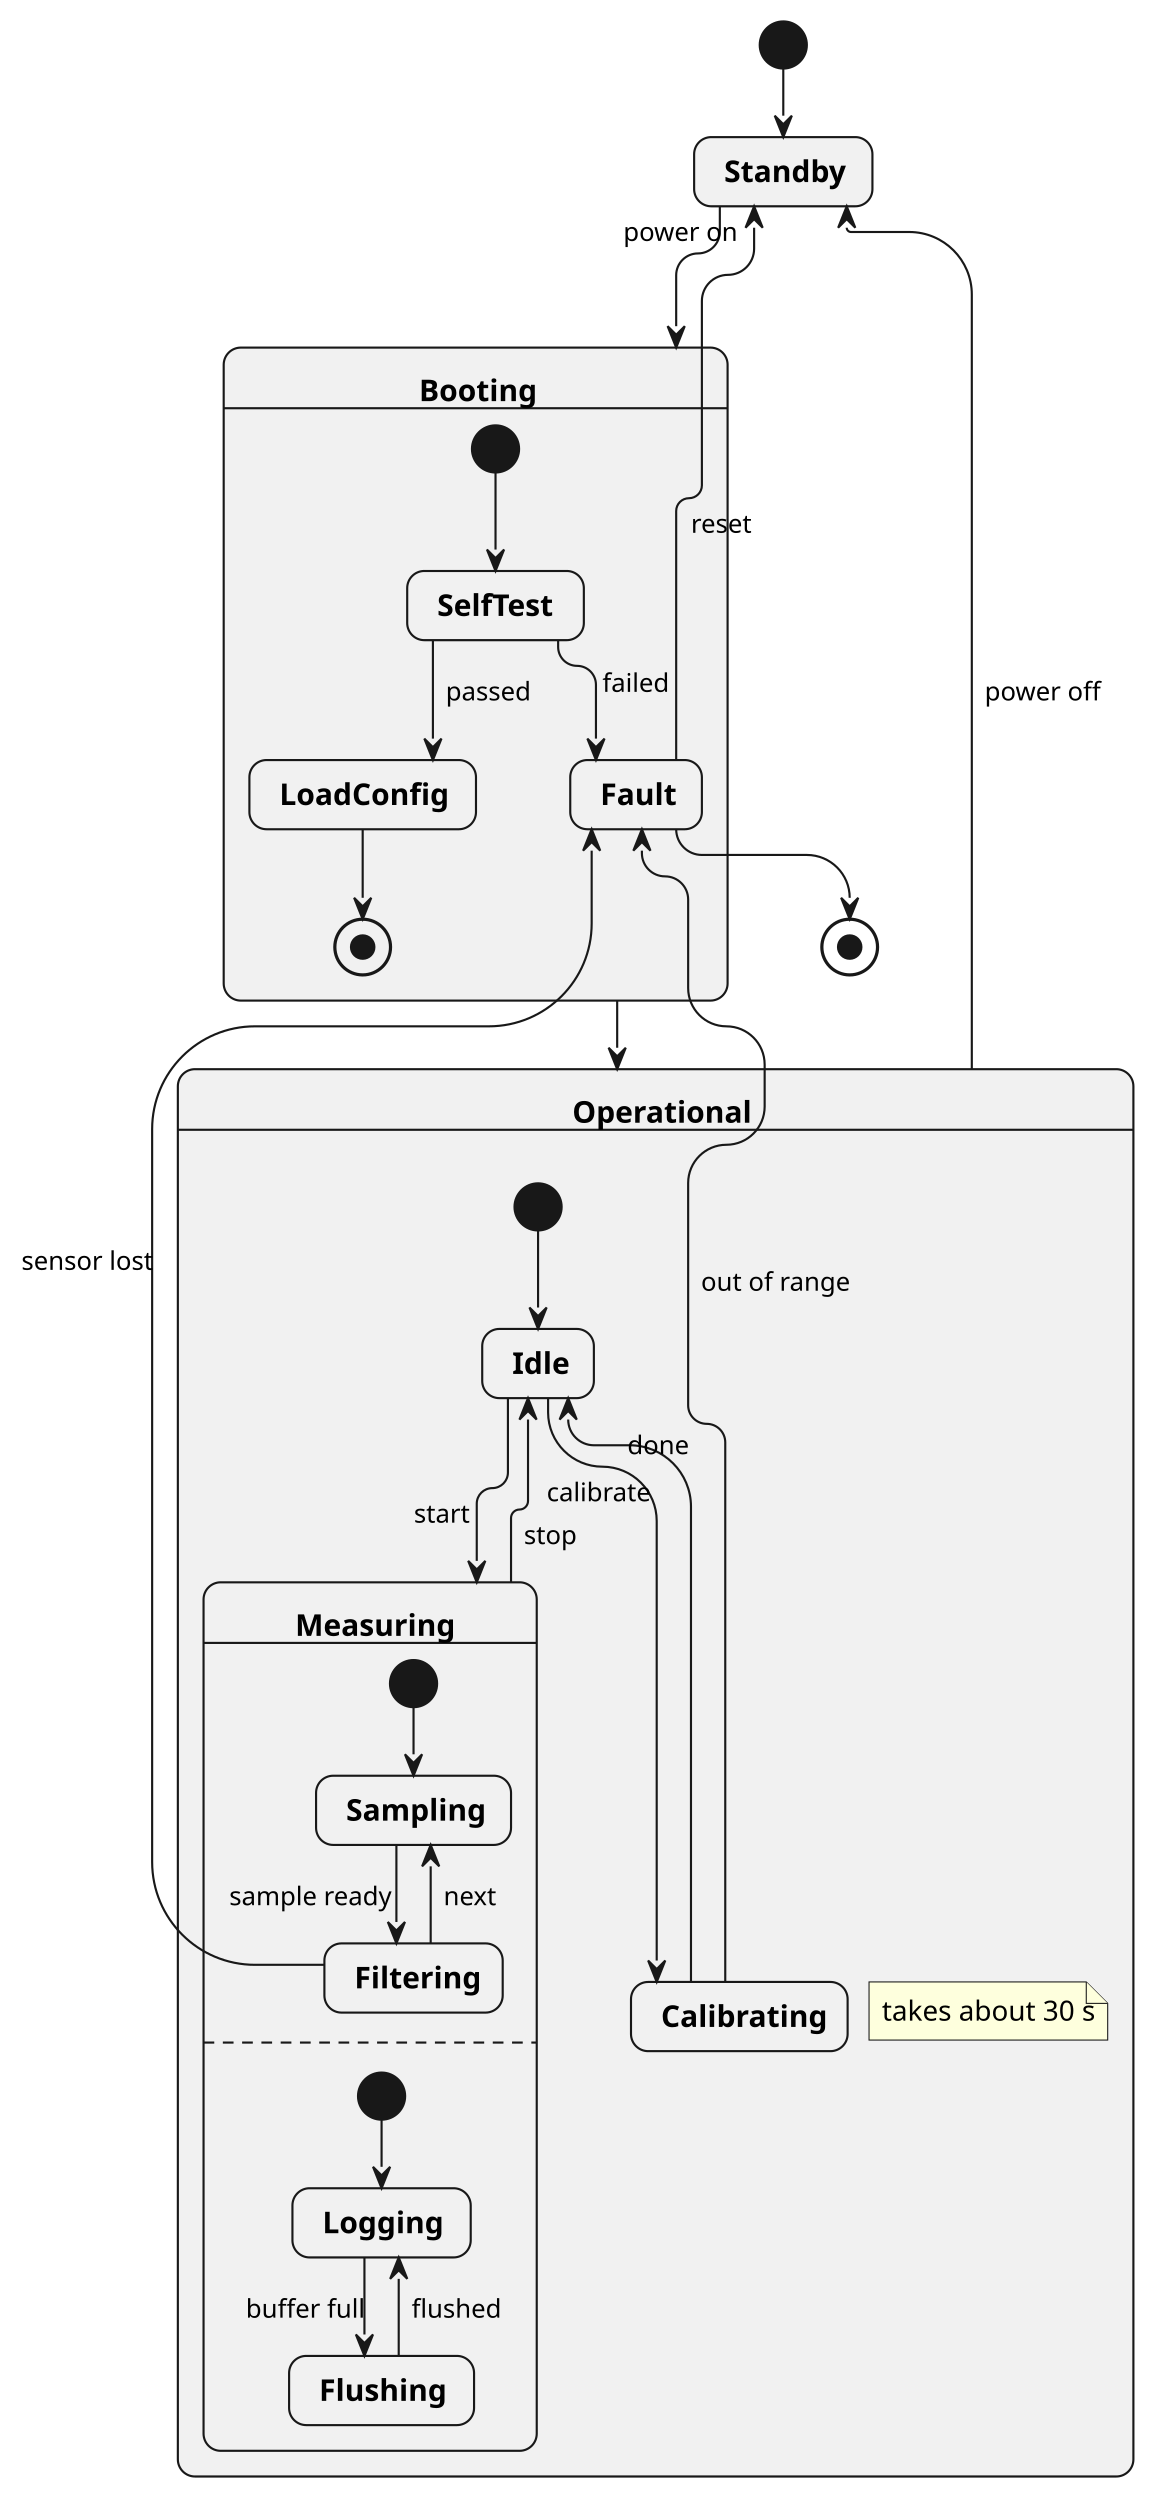
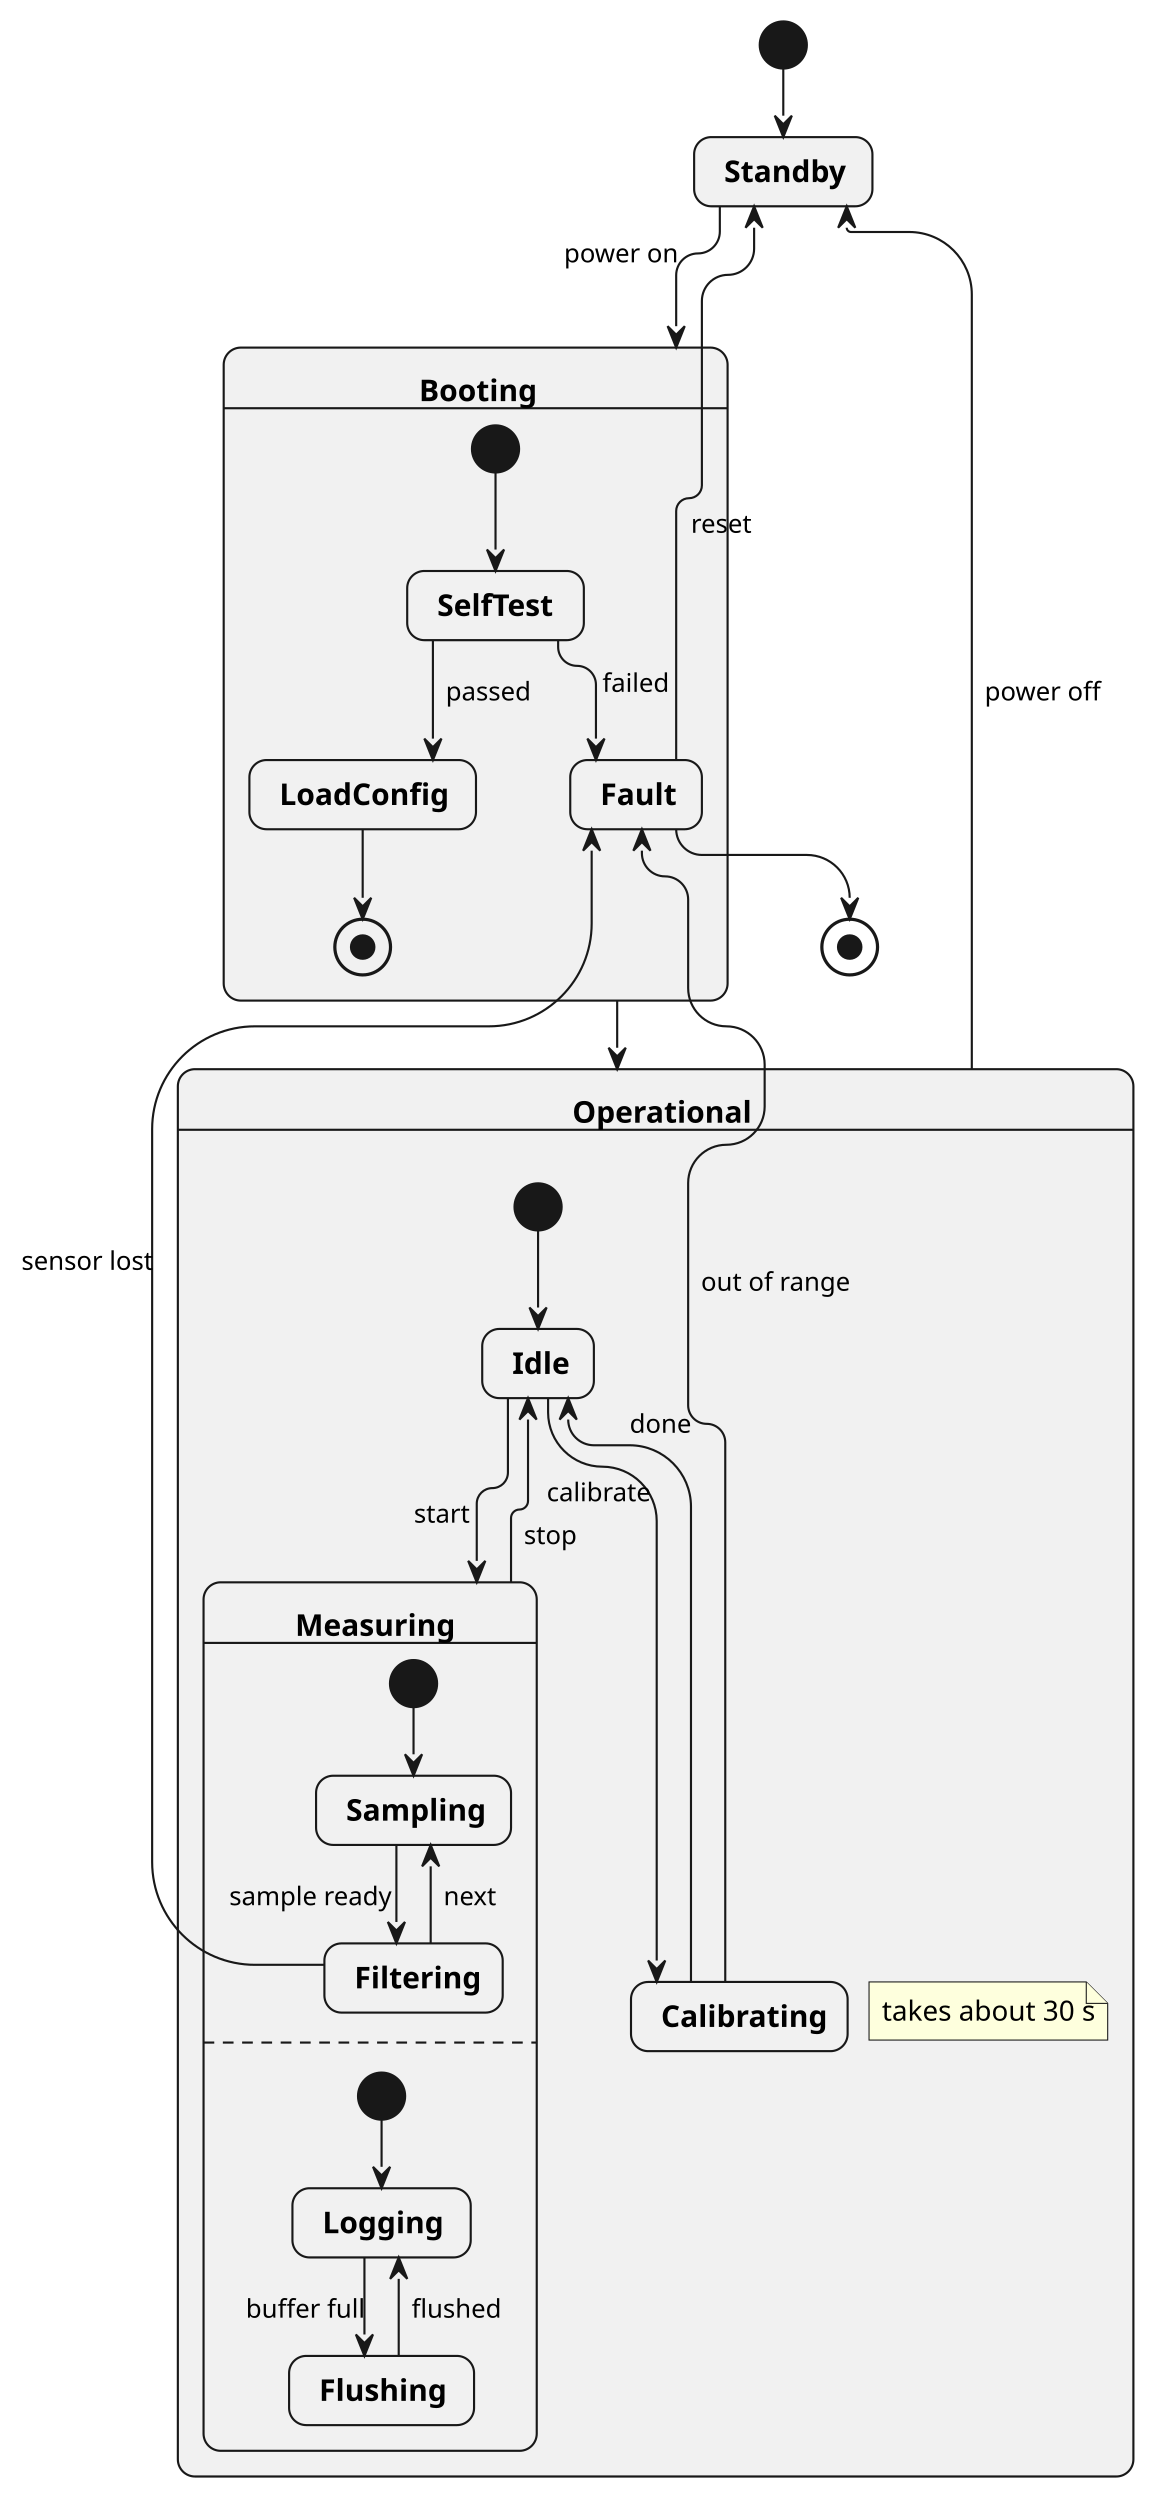
<svg xmlns="http://www.w3.org/2000/svg" width="540" height="1167" viewBox="0 0 540 1167">
  <g transform="translate(83.02,10)">
    <g>
      <ellipse cx="282.62" cy="11" rx="11" ry="11" fill="#181818" stroke="#181818" stroke-width="1" />
      <rect x="241" y="54" width="83.23" height="32.3" rx="8" ry="8" fill="#F1F1F1" stroke="#181818" stroke-width="1" />
      <rect x="21.4" y="152.26" width="235.22" height="304.82" rx="8" ry="8" fill="#F1F1F1" stroke="#181818" stroke-width="1" />
      <line x1="21.4" y1="180.56" x2="256.62" y2="180.56" fill="none" stroke="#181818" stroke-width="1" />
      <ellipse cx="148.29" cy="199.56" rx="11" ry="11" fill="#181818" stroke="#181818" stroke-width="1" />
      <rect x="107.06" y="256.53" width="82.46" height="32.3" rx="8" ry="8" fill="#F1F1F1" stroke="#181818" stroke-width="1" />
      <rect x="33.4" y="344.79" width="105.77" height="32.3" rx="8" ry="8" fill="#F1F1F1" stroke="#181818" stroke-width="1" />
      <rect x="183.17" y="344.79" width="61.45" height="32.3" rx="8" ry="8" fill="#F1F1F1" stroke="#181818" stroke-width="1" />
      <ellipse cx="86.28" cy="432.09" rx="13" ry="13" fill="none" stroke="#181818" stroke-width="1.5" />
      <ellipse cx="86.28" cy="432.09" rx="5.46" ry="5.46" fill="#181818" stroke="#181818" stroke-width="1" />
      <rect x="0" y="489.09" width="446.05" height="656.94" rx="8" ry="8" fill="#F1F1F1" stroke="#181818" stroke-width="1" />
      <line x1="0" y1="517.38" x2="446.05" y2="517.38" fill="none" stroke="#181818" stroke-width="1" />
      <ellipse cx="168.15" cy="553.38" rx="11" ry="11" fill="#181818" stroke="#181818" stroke-width="1" />
      <rect x="142.08" y="610.35" width="52.12" height="32.3" rx="8" ry="8" fill="#F1F1F1" stroke="#181818" stroke-width="1" />
      <rect x="12" y="728.62" width="155.53" height="405.42" rx="8" ry="8" fill="#F1F1F1" stroke="#181818" stroke-width="1" />
      <line x1="12" y1="756.91" x2="167.53" y2="756.91" fill="none" stroke="#181818" stroke-width="1" />
      <line x1="12" y1="943.47" x2="167.53" y2="943.47" fill="none" stroke="#181818" stroke-width="1" stroke-dasharray="5,4" />
      <ellipse cx="110.02" cy="775.91" rx="11" ry="11" fill="#181818" stroke="#181818" stroke-width="1" />
      <rect x="64.52" y="818.91" width="91.01" height="32.3" rx="8" ry="8" fill="#F1F1F1" stroke="#181818" stroke-width="1" />
      <rect x="68.41" y="897.18" width="83.23" height="32.3" rx="8" ry="8" fill="#F1F1F1" stroke="#181818" stroke-width="1" />
      <ellipse cx="95.1" cy="968.47" rx="11" ry="11" fill="#181818" stroke="#181818" stroke-width="1" />
      <rect x="53.49" y="1011.47" width="83.22" height="32.3" rx="8" ry="8" fill="#F1F1F1" stroke="#181818" stroke-width="1" />
      <rect x="51.93" y="1089.74" width="86.34" height="32.3" rx="8" ry="8" fill="#F1F1F1" stroke="#181818" stroke-width="1" />
      <rect x="211.53" y="915.18" width="101.12" height="32.3" rx="8" ry="8" fill="#F1F1F1" stroke="#181818" stroke-width="1" />
      <ellipse cx="313.62" cy="432.09" rx="13" ry="13" fill="none" stroke="#181818" stroke-width="1.5" />
      <ellipse cx="313.62" cy="432.09" rx="5.46" ry="5.46" fill="#181818" stroke="#181818" stroke-width="1" />
      <polyline points="282.62,22 282.62,44" fill="none" stroke="#181818" stroke-width="1" />
      <path d="M253,86.3 L253,98.1 C253,103.73 248.44,108.3 242.81,108.3 L242.81,108.3 C237.18,108.3 232.62,112.86 232.62,118.49 L232.62,142.26" fill="none" stroke="#181818" stroke-width="1" />
      <polyline points="205.08,457.09 205.08,479.09" fill="none" stroke="#181818" stroke-width="1" />
      <path d="M370.62,489.09 L370.62,127.49 C370.62,111.37 357.55,98.3 341.42,98.3 L314.23,98.3 C313.13,98.3 312.23,97.4 312.23,96.3 L312.23,96.3" fill="none" stroke="#181818" stroke-width="1" />
      <path d="M68.41,907.18 L36,907.18 C9.49,907.18 -12,885.69 -12,859.18 L-12,517.09 C-12,490.58 9.49,469.09 36,469.09 L145.17,469.09 C171.68,469.09 193.17,447.6 193.17,421.09 L193.17,387.09" fill="none" stroke="#181818" stroke-width="1" />
      <path d="M255.53,915.18 L255.53,663.31 C255.53,658.53 251.65,654.65 246.87,654.65 L246.87,654.65 C242.08,654.65 238.21,650.77 238.21,645.99 L238.21,542.24 C238.21,532.38 246.2,524.38 256.06,524.38 L256.06,524.38 C265.93,524.38 273.92,516.39 273.92,506.53 L273.92,486.95 C273.92,477.08 265.93,469.09 256.06,469.09 L256.06,469.09 C246.2,469.09 238.21,461.09 238.21,451.23 L238.21,409.88 C238.21,403.92 233.37,399.09 227.41,399.09 L227.41,399.09 C221.45,399.09 216.62,394.25 216.62,388.29 L216.62,387.09" fill="none" stroke="#181818" stroke-width="1" />
      <path d="M232.62,344.79 L232.62,228.56 C232.62,225.25 235.3,222.56 238.62,222.56 L238.62,222.56 C241.93,222.56 244.62,219.87 244.62,216.56 L244.62,130.49 C244.62,123.75 250.07,118.3 256.81,118.3 L256.81,118.3 C263.54,118.3 269,112.84 269,106.1 L269,96.3" fill="none" stroke="#181818" stroke-width="1" />
      <path d="M232.62,377.09 L232.62,377.09 C232.62,383.72 237.99,389.09 244.62,389.09 L293.62,389.09 C304.66,389.09 313.62,398.04 313.62,409.09 L313.62,409.09" fill="none" stroke="#181818" stroke-width="1" />
      <polyline points="148.29,210.56 148.29,246.53" fill="none" stroke="#181818" stroke-width="1" />
      <polyline points="119.06,288.82 119.06,334.79" fill="none" stroke="#181818" stroke-width="1" />
      <path d="M177.52,288.82 L177.52,292 C177.52,296.87 181.47,300.82 186.34,300.82 L186.34,300.82 C191.22,300.82 195.17,304.78 195.17,309.65 L195.17,334.79" fill="none" stroke="#181818" stroke-width="1" />
      <polyline points="86.28,377.09 86.28,409.09" fill="none" stroke="#181818" stroke-width="1" />
      <polyline points="168.15,564.38 168.15,600.35" fill="none" stroke="#181818" stroke-width="1" />
      <path d="M154.08,642.65 L154.08,677.37 C154.08,681.39 150.83,684.65 146.81,684.65 L146.81,684.65 C142.79,684.65 139.53,687.91 139.53,691.92 L139.53,718.62" fill="none" stroke="#181818" stroke-width="1" />
      <path d="M155.53,728.62 L155.53,698.61 C155.53,696.42 157.31,694.65 159.49,694.65 L159.49,694.65 C161.68,694.65 163.46,692.87 163.46,690.68 L163.46,652.65" fill="none" stroke="#181818" stroke-width="1" />
      <path d="M172.83,642.65 L172.83,649.3 C172.83,663.3 184.18,674.65 198.18,674.65 L198.18,674.65 C212.18,674.65 223.53,686 223.53,700 L223.53,905.18" fill="none" stroke="#181818" stroke-width="1" />
      <path d="M239.53,915.18 L239.53,693.31 C239.53,677.48 226.7,664.65 210.87,664.65 L194.21,664.65 C187.58,664.65 182.21,659.28 182.21,652.65 L182.21,652.65" fill="none" stroke="#181818" stroke-width="1" />
      <polyline points="110.02,786.91 110.02,808.91" fill="none" stroke="#181818" stroke-width="1" />
      <polyline points="102.02,851.21 102.02,887.18" fill="none" stroke="#181818" stroke-width="1" />
      <polyline points="118.02,897.18 118.02,861.21" fill="none" stroke="#181818" stroke-width="1" />
      <polyline points="95.1,979.47 95.1,1001.47" fill="none" stroke="#181818" stroke-width="1" />
      <polyline points="87.1,1043.77 87.1,1079.74" fill="none" stroke="#181818" stroke-width="1" />
      <polyline points="103.1,1089.74 103.1,1053.77" fill="none" stroke="#181818" stroke-width="1" />
    </g>
    <g>
      <path d="M322.65,915.18 L322.65,942.31 L434.05,942.31 L434.05,925.18 L424.05,915.18 Z" fill="#FEFFDD" stroke="#181818" stroke-width="0.5" />
      <path d="M424.05,915.18 L424.05,925.18 L434.05,925.18" fill="#FEFFDD" stroke="#181818" stroke-width="0.5" />
      <text font-family="sans-serif" xml:space="preserve">
        <tspan x="255" y="74.99" font-size="14" fill="#000000" font-weight="bold" textLength="55.23" lengthAdjust="spacing">Standby</tspan>
      </text>
      <text font-family="sans-serif" xml:space="preserve">
        <tspan x="112.57" y="177.26" font-size="14" fill="#000000" font-weight="bold" textLength="52.88" lengthAdjust="spacing">Booting</tspan>
      </text>
      <text font-family="sans-serif" xml:space="preserve">
        <tspan x="121.06" y="277.52" font-size="14" fill="#000000" font-weight="bold" textLength="54.46" lengthAdjust="spacing">SelfTest</tspan>
      </text>
      <text font-family="sans-serif" xml:space="preserve">
        <tspan x="47.4" y="365.78" font-size="14" fill="#000000" font-weight="bold" textLength="77.77" lengthAdjust="spacing">LoadConfig</tspan>
      </text>
      <text font-family="sans-serif" xml:space="preserve">
        <tspan x="197.17" y="365.78" font-size="14" fill="#000000" font-weight="bold" textLength="33.45" lengthAdjust="spacing">Fault</tspan>
      </text>
      <text font-family="sans-serif" xml:space="preserve">
        <tspan x="125.06" y="316.96" font-size="12" fill="#000000" textLength="38.69" lengthAdjust="spacing">passed</tspan>
      </text>
      <text font-family="sans-serif" xml:space="preserve">
        <tspan x="198.17" y="312.97" font-size="12" fill="#000000" textLength="28.68" lengthAdjust="spacing">failed</tspan>
      </text>
      <text font-family="sans-serif" xml:space="preserve">
        <tspan x="184.12" y="514.08" font-size="14" fill="#000000" font-weight="bold" textLength="77.8" lengthAdjust="spacing">Operational</tspan>
      </text>
      <text font-family="sans-serif" xml:space="preserve">
        <tspan x="156.08" y="631.34" font-size="14" fill="#000000" font-weight="bold" textLength="24.12" lengthAdjust="spacing">Idle</tspan>
      </text>
      <text font-family="sans-serif" xml:space="preserve">
        <tspan x="54.76" y="753.61" font-size="14" fill="#000000" font-weight="bold" textLength="70.01" lengthAdjust="spacing">Measuring</tspan>
      </text>
      <text font-family="sans-serif" xml:space="preserve">
        <tspan x="78.52" y="839.9" font-size="14" fill="#000000" font-weight="bold" textLength="63.01" lengthAdjust="spacing">Sampling</tspan>
      </text>
      <text font-family="sans-serif" xml:space="preserve">
        <tspan x="82.41" y="918.17" font-size="14" fill="#000000" font-weight="bold" textLength="55.23" lengthAdjust="spacing">Filtering</tspan>
      </text>
      <text font-family="sans-serif" xml:space="preserve">
        <tspan x="24" y="879.34" font-size="12" fill="#000000" textLength="72.02" lengthAdjust="spacing">sample ready</tspan>
      </text>
      <text font-family="sans-serif" xml:space="preserve">
        <tspan x="124.02" y="879.34" font-size="12" fill="#000000" textLength="22.68" lengthAdjust="spacing">next</tspan>
      </text>
      <text font-family="sans-serif" xml:space="preserve">
        <tspan x="67.49" y="1032.46" font-size="14" fill="#000000" font-weight="bold" textLength="55.22" lengthAdjust="spacing">Logging</tspan>
      </text>
      <text font-family="sans-serif" xml:space="preserve">
        <tspan x="65.93" y="1110.73" font-size="14" fill="#000000" font-weight="bold" textLength="58.34" lengthAdjust="spacing">Flushing</tspan>
      </text>
      <text font-family="sans-serif" xml:space="preserve">
        <tspan x="31.74" y="1071.9" font-size="12" fill="#000000" textLength="49.36" lengthAdjust="spacing">buffer full</tspan>
      </text>
      <text font-family="sans-serif" xml:space="preserve">
        <tspan x="109.1" y="1071.9" font-size="12" fill="#000000" textLength="38.69" lengthAdjust="spacing">flushed</tspan>
      </text>
      <text font-family="sans-serif" xml:space="preserve">
        <tspan x="225.53" y="936.17" font-size="14" fill="#000000" font-weight="bold" textLength="73.12" lengthAdjust="spacing">Calibrating</tspan>
      </text>
      <text font-family="sans-serif" xml:space="preserve">
        <tspan x="110.19" y="700.78" font-size="12" fill="#000000" textLength="23.34" lengthAdjust="spacing">start</tspan>
      </text>
      <text font-family="sans-serif" xml:space="preserve">
        <tspan x="161.53" y="710.78" font-size="12" fill="#000000" textLength="22.68" lengthAdjust="spacing">stop</tspan>
      </text>
      <text font-family="sans-serif" xml:space="preserve">
        <tspan x="172.18" y="690.78" font-size="12" fill="#000000" textLength="45.35" lengthAdjust="spacing">calibrate</tspan>
      </text>
      <text font-family="sans-serif" xml:space="preserve">
-         <tspan x="209.84" y="668.8" font-size="12" fill="#000000" textLength="26.69" lengthAdjust="spacing">done</tspan>
+         <tspan x="210.9" y="658.82" font-size="12" fill="#000000" textLength="26.69" lengthAdjust="spacing">done</tspan>
      </text>
      <text font-family="sans-serif" xml:space="preserve">
        <tspan x="328.65" y="933.24" font-size="13" fill="#000000" textLength="95.39" lengthAdjust="spacing">takes about 30 s</tspan>
      </text>
      <text font-family="sans-serif" xml:space="preserve">
-         <tspan x="207.94" y="102.46" font-size="12" fill="#000000" textLength="49.36" lengthAdjust="spacing">power on</tspan>
+         <tspan x="180.26" y="112.45" font-size="12" fill="#000000" textLength="49.36" lengthAdjust="spacing">power on</tspan>
      </text>
      <text font-family="sans-serif" xml:space="preserve">
        <tspan x="376.62" y="316.96" font-size="12" fill="#000000" textLength="49.36" lengthAdjust="spacing">power off</tspan>
      </text>
      <text font-family="sans-serif" xml:space="preserve">
        <tspan x="-73.02" y="582.76" font-size="12" fill="#000000" textLength="58.02" lengthAdjust="spacing">sensor lost</tspan>
      </text>
      <text font-family="sans-serif" xml:space="preserve">
        <tspan x="244.21" y="592.52" font-size="12" fill="#000000" textLength="64.04" lengthAdjust="spacing">out of range</tspan>
      </text>
      <text font-family="sans-serif" xml:space="preserve">
        <tspan x="239.52" y="238.7" font-size="12" fill="#000000" textLength="26.68" lengthAdjust="spacing">reset</tspan>
      </text>
      <polygon points="278.62,44 282.62,54 286.62,44 282.62,48" fill="#181818" stroke="#181818" stroke-width="1" />
      <polygon points="228.62,142.26 232.62,152.26 236.62,142.26 232.62,146.26" fill="#181818" stroke="#181818" stroke-width="1" />
      <polygon points="201.08,479.09 205.08,489.09 209.08,479.09 205.08,483.09" fill="#181818" stroke="#181818" stroke-width="1" />
      <polygon points="316.23,96.3 312.23,86.3 308.23,96.3 312.23,92.3" fill="#181818" stroke="#181818" stroke-width="1" />
      <polygon points="197.17,387.09 193.17,377.09 189.17,387.09 193.17,383.09" fill="#181818" stroke="#181818" stroke-width="1" />
      <polygon points="220.62,387.09 216.62,377.09 212.62,387.09 216.62,383.09" fill="#181818" stroke="#181818" stroke-width="1" />
      <polygon points="273,96.3 269,86.3 265,96.3 269,92.3" fill="#181818" stroke="#181818" stroke-width="1" />
      <polygon points="309.62,409.09 313.62,419.09 317.62,409.09 313.62,413.09" fill="#181818" stroke="#181818" stroke-width="1" />
      <polygon points="144.29,246.53 148.29,256.53 152.29,246.53 148.29,250.53" fill="#181818" stroke="#181818" stroke-width="1" />
      <polygon points="115.06,334.79 119.06,344.79 123.06,334.79 119.06,338.79" fill="#181818" stroke="#181818" stroke-width="1" />
      <polygon points="191.17,334.79 195.17,344.79 199.17,334.79 195.17,338.79" fill="#181818" stroke="#181818" stroke-width="1" />
      <polygon points="82.28,409.09 86.28,419.09 90.28,409.09 86.28,413.09" fill="#181818" stroke="#181818" stroke-width="1" />
      <polygon points="164.15,600.35 168.15,610.35 172.15,600.35 168.15,604.35" fill="#181818" stroke="#181818" stroke-width="1" />
      <polygon points="135.53,718.62 139.53,728.62 143.53,718.62 139.53,722.62" fill="#181818" stroke="#181818" stroke-width="1" />
      <polygon points="167.46,652.65 163.46,642.65 159.46,652.65 163.46,648.65" fill="#181818" stroke="#181818" stroke-width="1" />
      <polygon points="219.53,905.18 223.53,915.18 227.53,905.18 223.53,909.18" fill="#181818" stroke="#181818" stroke-width="1" />
      <polygon points="186.21,652.65 182.21,642.65 178.21,652.65 182.21,648.65" fill="#181818" stroke="#181818" stroke-width="1" />
      <polygon points="106.02,808.91 110.02,818.91 114.02,808.91 110.02,812.91" fill="#181818" stroke="#181818" stroke-width="1" />
      <polygon points="98.02,887.18 102.02,897.18 106.02,887.18 102.02,891.18" fill="#181818" stroke="#181818" stroke-width="1" />
      <polygon points="122.02,861.21 118.02,851.21 114.02,861.21 118.02,857.21" fill="#181818" stroke="#181818" stroke-width="1" />
      <polygon points="91.1,1001.47 95.1,1011.47 99.1,1001.47 95.1,1005.47" fill="#181818" stroke="#181818" stroke-width="1" />
      <polygon points="83.1,1079.74 87.1,1089.74 91.1,1079.74 87.1,1083.74" fill="#181818" stroke="#181818" stroke-width="1" />
      <polygon points="107.1,1053.77 103.1,1043.77 99.1,1053.77 103.1,1049.77" fill="#181818" stroke="#181818" stroke-width="1" />
    </g>
  </g>
</svg>
